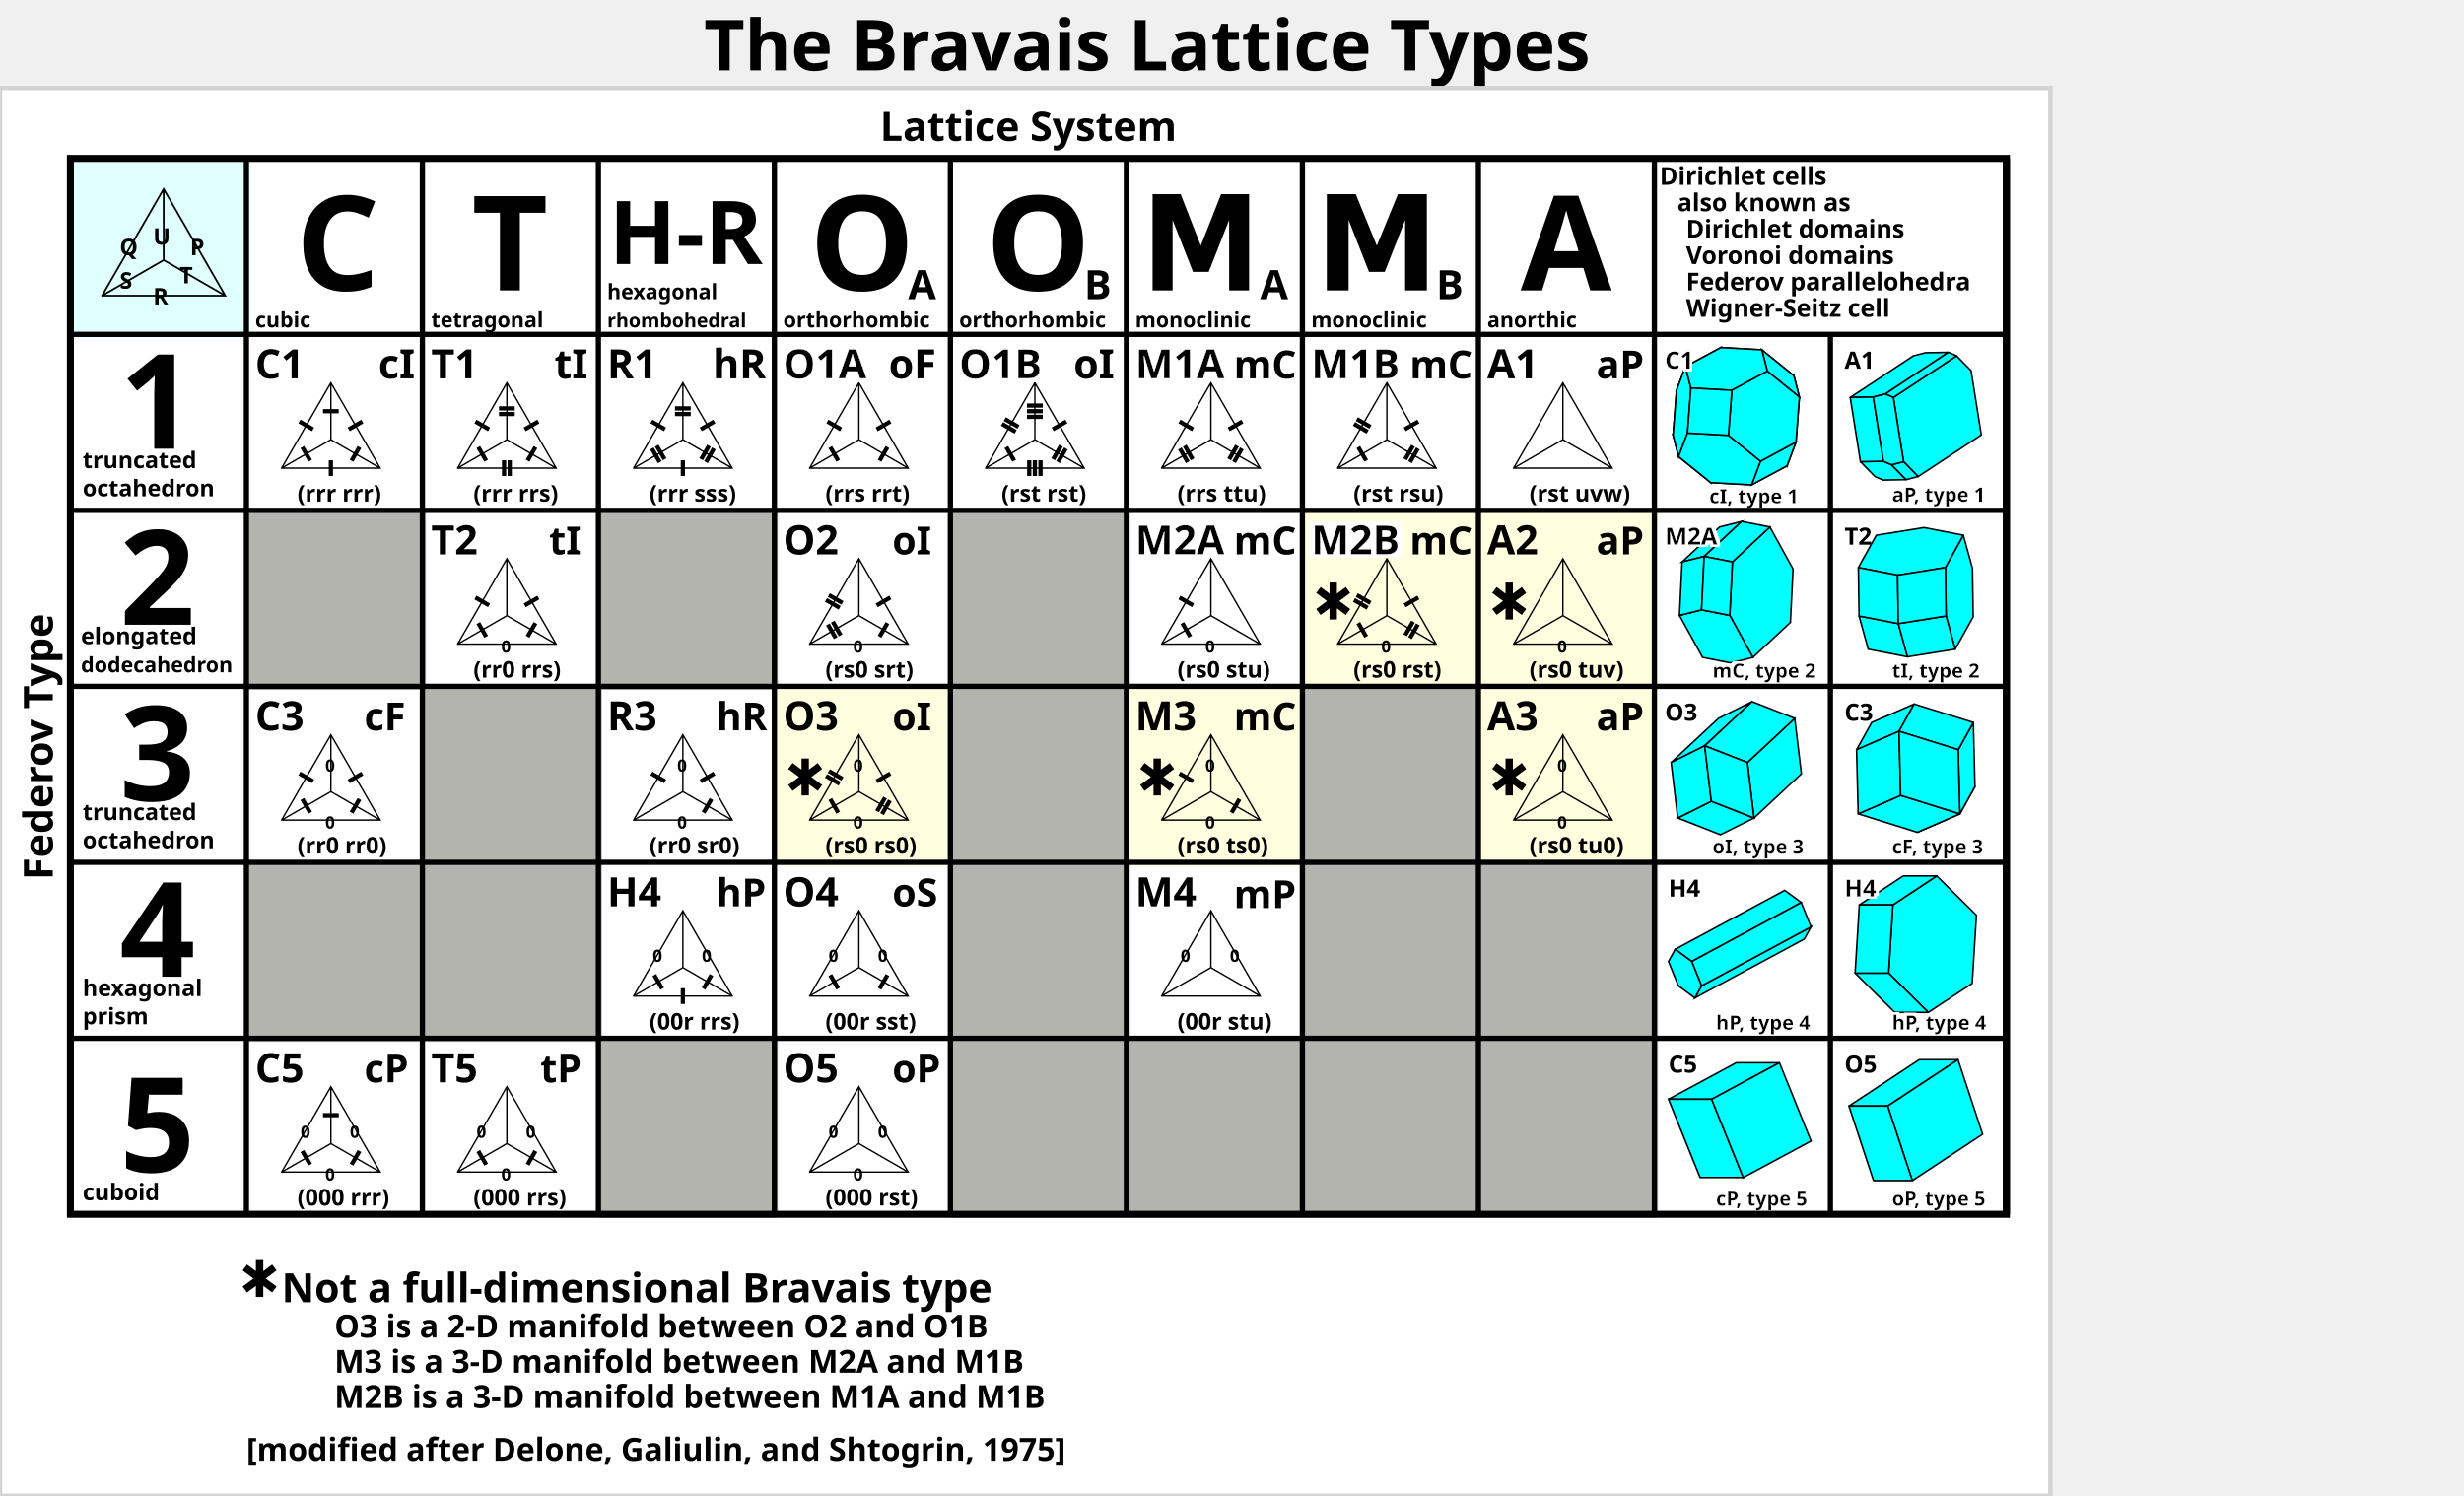
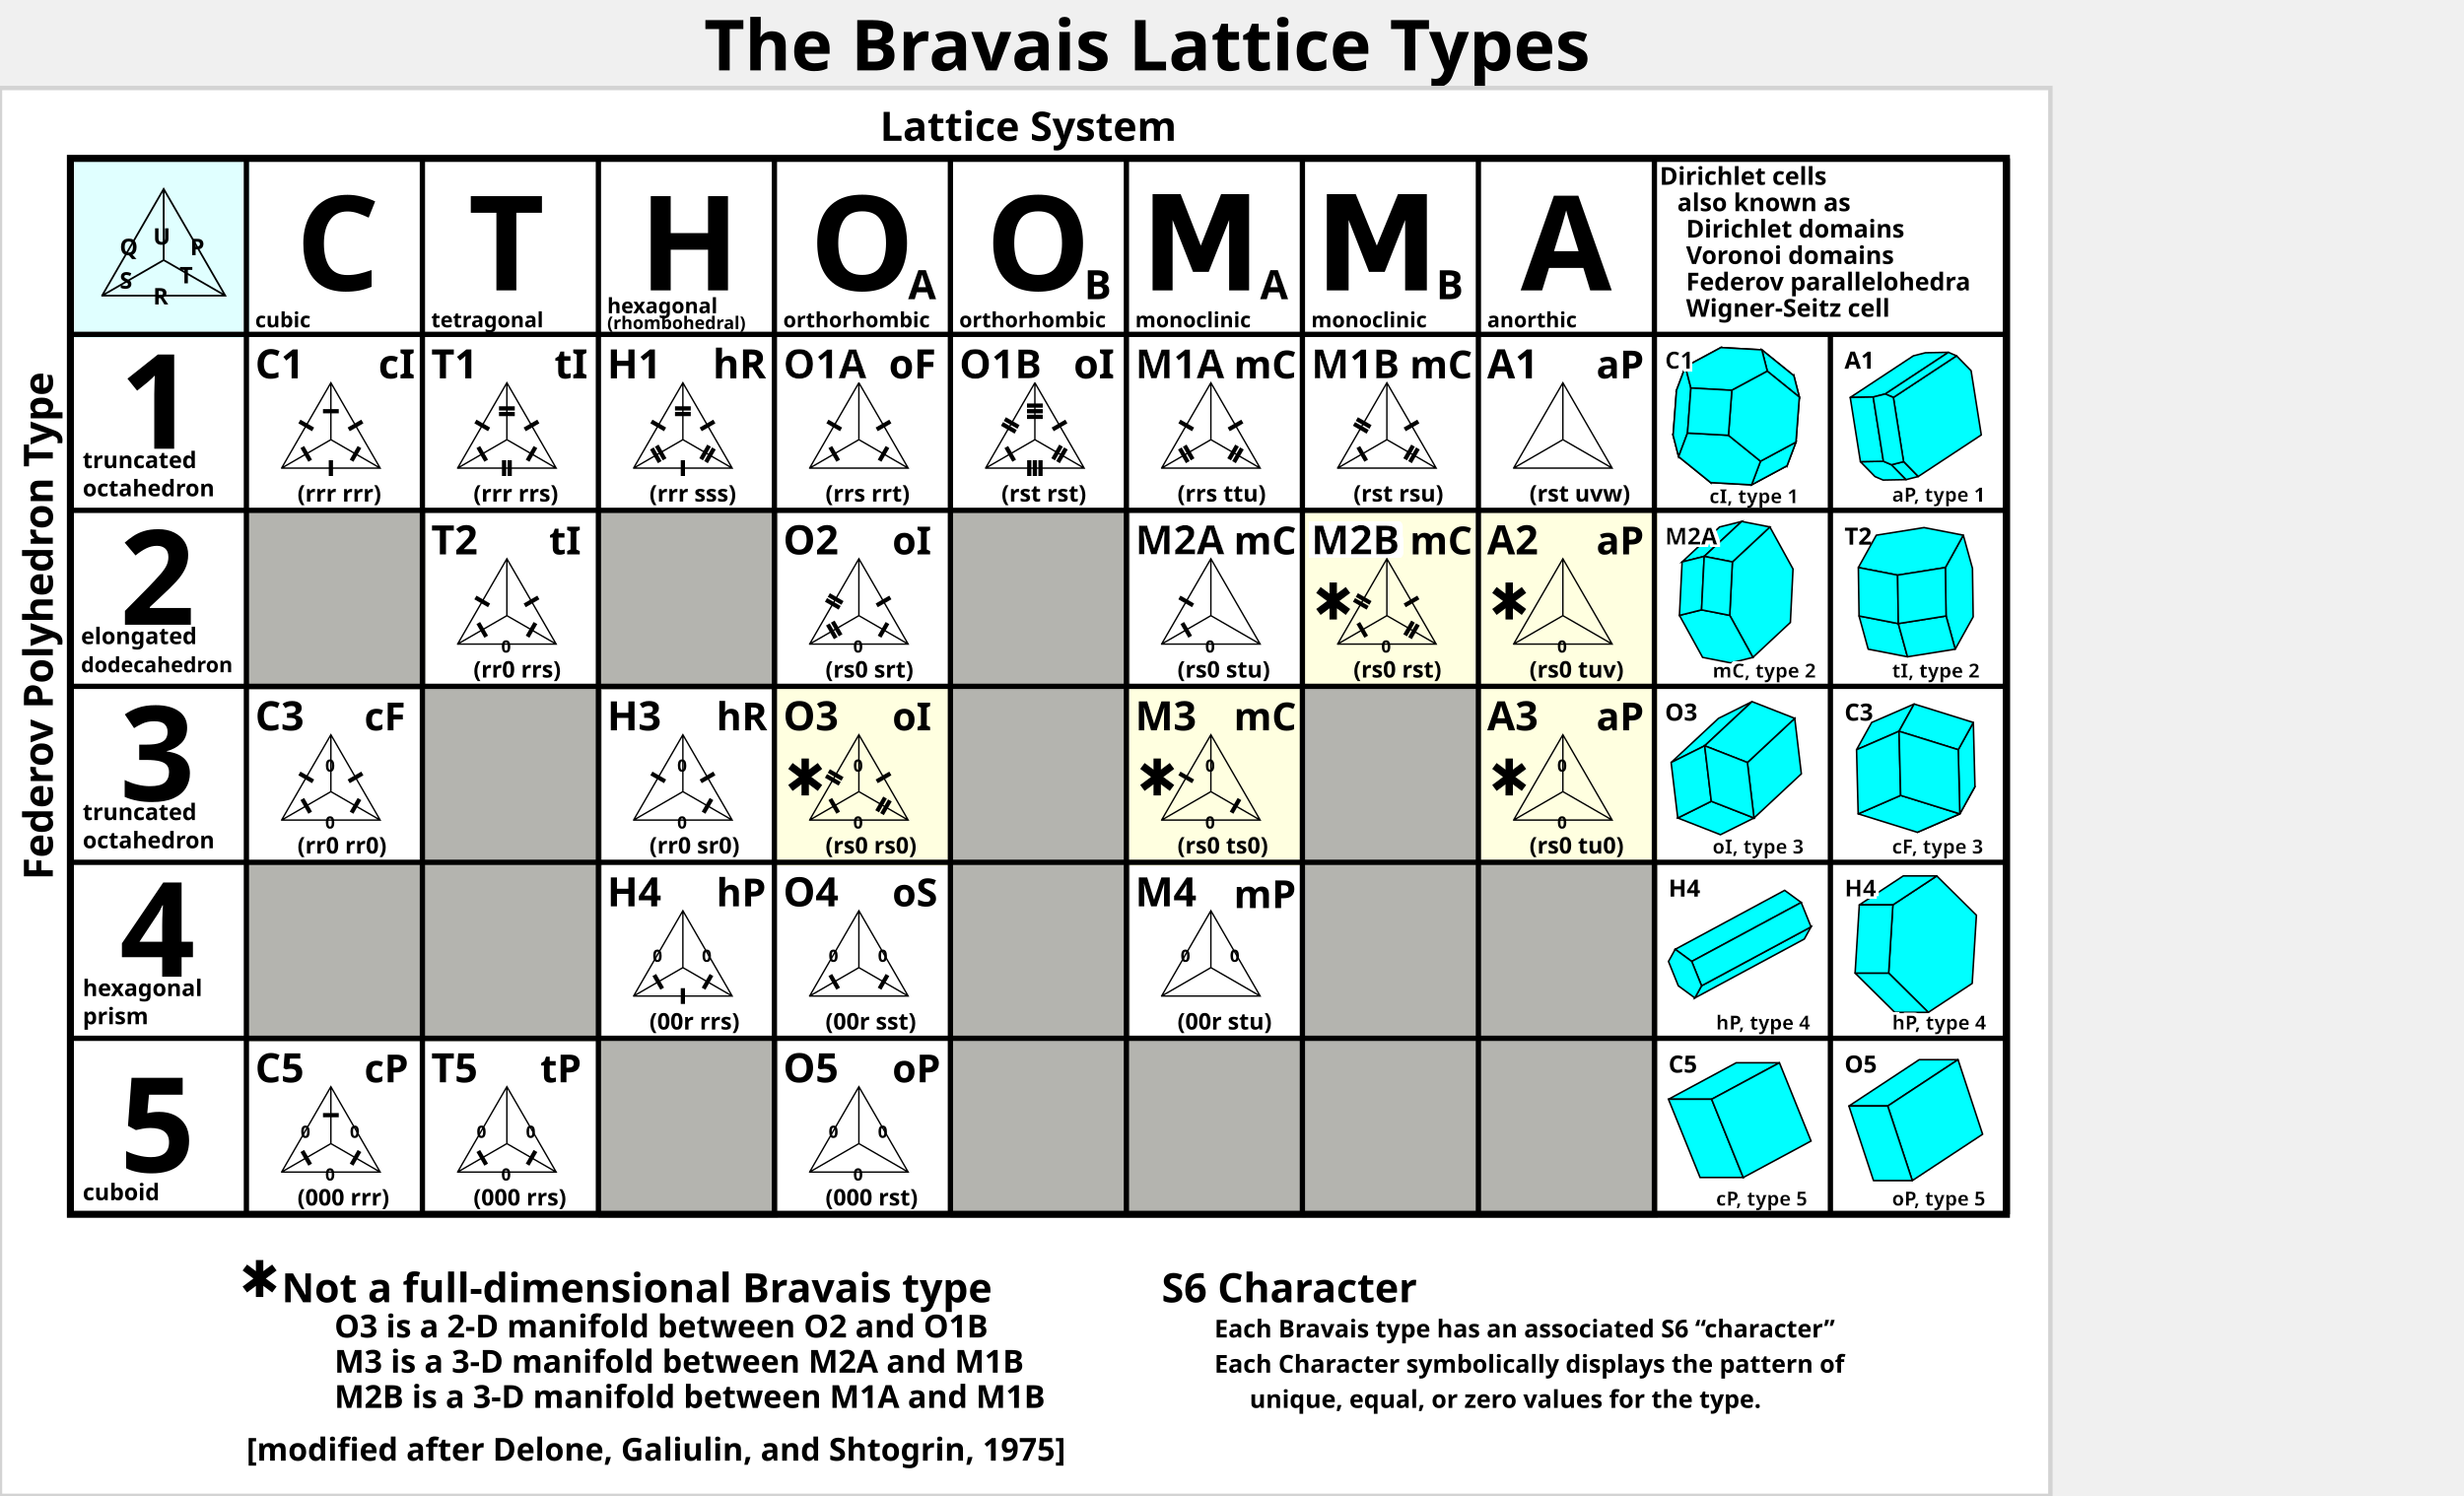
<svg xmlns="http://www.w3.org/2000/svg" xmlns:xlink="http://www.w3.org/1999/xlink" width="1400" height="850" viewBox="0 0 1400 850" version="1.1">
  <defs>
    <style>
            .large-text { font-family: sans-serif; font-weight: bold; font-size: 75px; }
            .characteristic-text { font-family: sans-serif; font-weight:700; font-size: 13px; }
        </style>
    <polyline id="tetrahedron" stroke="black" points="0,-0   70,-0   35,-60.622   -0.175,0.303   0.175,-0.101   35,-20.207   35,-60.622   35,-20.207   70,-0   " style="fill:none; stroke-width:3 stroke-linejoin:round; stroke-linecap:round" />
    <text id="zeroP" x="48.5" y="-24.311" style="font-family:sans-serif; font-size=26; font-weight:bold; ">0</text>
    <text id="zeroQ" x="13.5" y="-24.311" style="font-family:sans-serif; font-size=26; font-weight:bold; ">0</text>
    <text id="zeroR" x="31" y="6" style="font-family:sans-serif; font-size=26; font-weight:bold; ">0</text>
    <text id="zeroU" x="31" y="-34.414" style="font-family:sans-serif; font-size=26; font-weight:bold; ">0</text>
    <line id="oneSlashP" x1="57.35" y1="-33.111" x2="47.65" y2="-27.511" style="stroke:rgb(0,0,0);stroke-width:3" />
    <line id="oneSlashQ" x1="12.65" y1="-33.111" x2="22.35" y2="-27.511" style="stroke:rgb(0,0,0);stroke-width:3" />
    <line id="oneSlashR" x1="35" y1="-5.6" x2="35" y2="5.6" style="stroke:rgb(0,0,0);stroke-width:3" />
    <line id="oneSlashS" x1="14.7" y1="-14.953" x2="20.3" y2="-5.254" style="stroke:rgb(0,0,0);stroke-width:3" />
    <line id="oneSlashT" x1="55.3" y1="-14.953" x2="49.7" y2="-5.254" style="stroke:rgb(0,0,0);stroke-width:3" />
    <line id="oneSlashU" x1="40.6" y1="-40.414" x2="29.4" y2="-40.414" style="stroke:rgb(0,0,0);stroke-width:3" />
    <g id="2SlashP">
</g>
    <g id="2SlashQ">
      <line name="2SlashQa" x1="11.65" y1="-31.379" x2="21.35" y2="-25.779" style="stroke:rgb(0,0,0);stroke-width:3" />
      <line name="2SlashQb" x1="13.65" y1="-34.843" x2="23.35" y2="-29.243" style="stroke:rgb(0,0,0);stroke-width:3" />
    </g>
    <g id="2SlashR">
      <line id="mult2SlashRa" x1="33" y1="-5.6" x2="33" y2="5.6" style="stroke:rgb(0,0,0);stroke-width:3" />
      <line id="mult2SlashRb" x1="37" y1="-5.6" x2="37" y2="5.6" style="stroke:rgb(0,0,0);stroke-width:3" />
    </g>
    <g id="2SlashS">
      <line name="2SlashSa" x1="12.968" y1="-13.953" x2="18.568" y2="-4.254" style="stroke:rgb(0,0,0);stroke-width:3" />
      <line name="2SlashSb" x1="16.432" y1="-15.953" x2="22.032" y2="-6.254" style="stroke:rgb(0,0,0);stroke-width:3" />
    </g>
    <g id="2SlashT">
      <line name="2SlashTa" x1="53.568" y1="-15.953" x2="47.968" y2="-6.254" style="stroke:rgb(0,0,0);stroke-width:3" />
      <line name="2SlashTb" x1="57.032" y1="-13.953" x2="51.432" y2="-4.254" style="stroke:rgb(0,0,0);stroke-width:3" />
    </g>
    <g id="2SlashU">
      <line id="2SlashUa" x1="40.6" y1="-42.414" x2="29.4" y2="-42.414" style="stroke:rgb(0,0,0);stroke-width:3" />
      <line id="2SlashUb" x1="40.6" y1="-38.414" x2="29.4" y2="-38.414" style="stroke:rgb(0,0,0);stroke-width:3" />
    </g>
    <g id="3SlashR">
      <line name="3Slash" x1="31" y1="5.6" x2="31" y2="-5.6" style="stroke:rgb(0,0,0);stroke-width:3" />
      <line name="3Slash" x1="35" y1="5.6" x2="35" y2="-5.6" style="stroke:rgb(0,0,0);stroke-width:3" />
      <line name="3Slash" x1="39" y1="5.6" x2="39" y2="-5.6" style="stroke:rgb(0,0,0);stroke-width:3" />
    </g>
    <g id="3SlashU">
      <line name="3Slash" x1="29.4" y1="-44.414" x2="40.6" y2="-44.414" style="stroke:rgb(0,0,0);stroke-width:3" />
      <line name="3Slash" x1="29.4" y1="-40.414" x2="40.6" y2="-40.414" style="stroke:rgb(0,0,0);stroke-width:3" />
      <line name="3Slash" x1="29.4" y1="-36.414" x2="40.6" y2="-36.414" style="stroke:rgb(0,0,0);stroke-width:3" />
    </g>
  </defs>
  <defs>
    <filter id="outline">
      <feMorphology in="SourceAlpha" result="expand" operator="dilate" radius="3" />
      <feFlood flood-color="white" />
      <feComposite in2="expand" operator="in" />
      <feComposite in="SourceGraphic" />
    </filter>
  </defs>
  <text x="400" y="40" style="font-family:sans-serif; font-weight:bold; font-size:40px">The Bravais Lattice Types</text>
  <g transform="translate(0, 50)">
    <rect x="0" y="0" width="1165" height="800" stroke="lightgray" stroke-width="2.5" fill="white" />
    <text x="500" y="30" style="font-family:sans-serif; font-weight:bold; font-size:23px">Lattice System</text>
    <g transform="translate(30, 450)">
-       <text x="0" y="0" style="font-family:sans-serif; font-weight:bold; font-size:23px" transform="rotate(270 0 0)">Federov Type</text>
+       <text x="0" y="0" style="font-family:sans-serif; font-weight:bold; font-size:23px" transform="rotate(270 0 0)">Federov Polyhedron Type</text>
    </g>
    <g transform="translate(40, 40)">
      <g transform="translate(0, 0)">
        <rect aria-label="Basic" x="0" y="0" width="102" height="102" stroke-width="2" stroke="none" fill="lightcyan" />
        <g transform=" translate(18, 78)  ">
          <use xlink:href="#tetrahedron" />
          <text class="characteristic-text" x="44" y="-7">T</text>
          <text class="characteristic-text" x="50" y="-23">P</text>
          <text class="characteristic-text" x="10" y="-23">Q</text>
          <text class="characteristic-text" x="29" y="-29">U</text>
          <text class="characteristic-text" x="29" y="5">R</text>
          <text class="characteristic-text" x="10" y="-4">S</text>
        </g>
      </g>
      <g transform="translate(100, 0)">
        <text style="font-family:sans-serif; font-weight:bold; font-size:75px" x="28" y="75">C</text>
        <text style="font-family:sans-serif; font-weight:bold; font-size:12px" x="5" y="96">cubic</text>
      </g>
      <g transform="translate(200, 0)">
-         <text style="font-family:sans-serif; font-weight:bold; font-size:75px" x="28" y="75">T</text>
+         <text style="font-family:sans-serif; font-weight:bold; font-size:75px" x="26" y="75">T</text>
        <text style="font-family:sans-serif; font-weight:bold; font-size:12px" x="5" y="96">tetragonal</text>
      </g>
      <g transform="translate(300, 0)">
-         <text style="font-family:sans-serif; font-weight:bold; font-size:50px" x="6" y="60">H-R</text>
-         <text style="font-family:sans-serif; font-weight:bold; font-size:11px" x="5" y="96">rhombohedral</text>
-         <text style="font-family:sans-serif; font-weight:bold; font-size:12px" x="5" y="80">hexagonal</text>
+         <text style="font-family:sans-serif; font-weight:bold; font-size:75px" x="23" y="75">H</text>
+         <text style="font-family:sans-serif; font-weight:bold; font-size:12px" x="5" y="88">hexagonal</text>
+         <text style="font-family:sans-serif; font-weight:bold; font-size:10px" x="5" y="97">(rhombohedral)</text>
      </g>
      <g transform="translate(400, 0)">
        <text style="font-family:sans-serif; font-weight:bold; font-size:75px" x="20" y="75">O</text>
        <text style="font-family:sans-serif; font-weight:bold; font-size:23px" x="76" y="80">A</text>
        <text style="font-family:sans-serif; font-weight:bold; font-size:12px" x="5" y="96">orthorhombic</text>
      </g>
      <g transform="translate(500, 0)">
        <text style="font-family:sans-serif; font-weight:bold; font-size:75px" x="20" y="75">O</text>
        <text style="font-family:sans-serif; font-weight:bold; font-size:23px" x="76" y="80">B</text>
        <text style="font-family:sans-serif; font-weight:bold; font-size:12px" x="5" y="96">orthorhombic</text>
      </g>
      <g transform="translate(600, 0)">
        <g aria-label="M" id="text128" style="font-weight:bold;font-size:75px;font-family:sans-serif">
          <path d="M 14.88,20.32 H 30.82 L 42.28,49.58 53.80,20.32 H 69.71 V 75 H 58.38 V 35.00 L 46.78,64.48 H 37.84 L 26.25,35.00 V 75 H 14.88 Z" style="font-weight:bold;font-size:75px;font-family:sans-serif" id="path1026" />
        </g>
        <text style="font-family:sans-serif; font-weight:bold; font-size:23px" x="76" y="80">A</text>
        <text style="font-family:sans-serif; font-weight:bold; font-size:12px" x="5" y="96">monoclinic</text>
      </g>
      <g transform="translate(700, 0)">
        <g aria-label="M" id="text136" style="font-weight:bold;font-size:75px;font-family:sans-serif">
          <path d="M 13.88,20.32 H 30.32 L 42.28,49.58 54.30,20.32 H 70.71 V 75 H 58.38 V 35.00 L 46.78,64.48 H 37.84 L 26.25,35.00 V 75 H 13.88 Z" style="font-weight:bold;font-size:75px;font-family:sans-serif" id="path538" />
        </g>
        <text style="font-family:sans-serif; font-weight:bold; font-size:23px" x="76" y="80">B</text>
        <text style="font-family:sans-serif; font-weight:bold; font-size:12px" x="5" y="96">monoclinic</text>
      </g>
      <g transform="translate(800, 0)">
        <text style="font-family:sans-serif; font-weight:bold; font-size:75px" x="24" y="75">A</text>
        <text style="font-family:sans-serif; font-weight:bold; font-size:12px" x="5" y="96">anorthic</text>
      </g>
      <g transform="translate(0, 100)">
        <text style="font-family:sans-serif; font-weight:bold; font-size:75px" x="28" y="65">1</text>
        <text style="font-family:sans-serif; font-weight:bold; font-size:13px" x="7" y="76">truncated</text>
        <text style="font-family:sans-serif; font-weight:bold; font-size:13px" x="7" y="92">octahedron</text>
      </g>
      <g transform="translate(100, 100)">
        <g transform="scale(0.8)  translate(25,95) ">
          <use xlink:href="#tetrahedron" />
          <use xlink:href="#oneSlashP" />
          <use xlink:href="#oneSlashQ" />
          <use xlink:href="#oneSlashR" />
          <use xlink:href="#oneSlashS" />
          <use xlink:href="#oneSlashT" />
          <use xlink:href="#oneSlashU" />
        </g>
        <text style="font-family:sans-serif; font-weight:bold; font-size:23px" x="5" y="25">C1</text>
        <text style="font-family:sans-serif; font-weight:bold; font-size:23px" x="75" y="25">cI</text>
        <text x="29" y="95" class="characteristic-text">(rrr rrr)</text>
      </g>
      <g transform="translate(200, 100)">
        <g transform="scale(0.8)  translate(25,95) ">
          <use xlink:href="#tetrahedron" />
          <use xlink:href="#oneSlashP" />
          <use xlink:href="#oneSlashQ" />
          <use xlink:href="#2SlashR" />
          <use xlink:href="#oneSlashS" />
          <use xlink:href="#oneSlashT" />
          <use xlink:href="#2SlashU" />
        </g>
        <text style="font-family:sans-serif; font-weight:bold; font-size:23px" x="5" y="25">T1</text>
        <text style="font-family:sans-serif; font-weight:bold; font-size:23px" x="75" y="25">tI</text>
        <text x="29" y="95" class="characteristic-text">(rrr rrs)</text>
      </g>
      <g transform="translate(300, 100)">
        <g transform="scale(0.8)  translate(25,95) ">
          <use xlink:href="#tetrahedron" />
          <use xlink:href="#oneSlashP" />
          <use xlink:href="#oneSlashQ" />
          <use xlink:href="#oneSlashR" />
          <use xlink:href="#2SlashS" />
          <use xlink:href="#2SlashT" />
          <use xlink:href="#2SlashU" />
        </g>
-         <text style="font-family:sans-serif; font-weight:bold; font-size:23px" x="5" y="25">R1</text>
+         <text style="font-family:sans-serif; font-weight:bold; font-size:23px" x="5" y="25">H1</text>
        <text style="font-family:sans-serif; font-weight:bold; font-size:23px" x="65" y="25">hR</text>
        <text x="29" y="95" class="characteristic-text">(rrr sss)</text>
      </g>
      <g transform="translate(400, 100)">
        <g transform="scale(0.8)  translate(25,95) ">
          <use xlink:href="#tetrahedron" />
          <use xlink:href="#oneSlashP" />
          <use xlink:href="#oneSlashQ" />
          <use xlink:href="#oneSlashS" />
          <use xlink:href="#oneSlashT" />
        </g>
        <text style="font-family:sans-serif; font-weight:bold; font-size:23px" x="5" y="25" filter="url(#outline)">O1A</text>
        <text style="font-family:sans-serif; font-weight:bold; font-size:23px" x="65" y="25">oF</text>
        <text x="29" y="95" class="characteristic-text">(rrs rrt)</text>
      </g>
      <g transform="translate(500, 100)">
        <g transform="scale(0.8)  translate(25,95) ">
          <use xlink:href="#tetrahedron" />
          <use xlink:href="#oneSlashP" />
          <use xlink:href="#2SlashQ" />
          <use xlink:href="#3SlashR" />
          <use xlink:href="#oneSlashS" />
          <use xlink:href="#2SlashT" />
          <use xlink:href="#3SlashU" />
        </g>
        <text style="font-family:sans-serif; font-weight:bold; font-size:23px" x="5" y="25" filter="url(#outline)">O1B</text>
        <text style="font-family:sans-serif; font-weight:bold; font-size:23px" x="70" y="25">oI</text>
        <text x="29" y="95" class="characteristic-text">(rst rst)</text>
      </g>
      <g transform="translate(600, 100)">
        <g transform="scale(0.8)  translate(25,95) ">
          <use xlink:href="#tetrahedron" />
          <use xlink:href="#oneSlashP" />
          <use xlink:href="#oneSlashQ" />
          <use xlink:href="#2SlashS" />
          <use xlink:href="#2SlashT" />
        </g>
        <text style="font-family:sans-serif; font-weight:bold; font-size:23px" x="5" y="25" filter="url(#outline)">M1A</text>
        <text style="font-family:sans-serif; font-weight:bold; font-size:22px" x="61" y="25">mC</text>
        <text class="characteristic-text" x="29" y="95">(rrs ttu)</text>
      </g>
      <g transform="translate(700, 100)">
        <g transform="scale(0.8)  translate(25,95) ">
          <use xlink:href="#tetrahedron" />
          <use xlink:href="#oneSlashP" />
          <use xlink:href="#2SlashQ" />
          <use xlink:href="#oneSlashS" />
          <use xlink:href="#2SlashT" />
        </g>
        <text style="font-family:sans-serif; font-weight:bold; font-size:23px" x="5" y="25" filter="url(#outline)">M1B</text>
        <text style="font-family:sans-serif; font-weight:bold; font-size:22px" x="61" y="25">mC</text>
        <text class="characteristic-text" x="29" y="95">(rst rsu)</text>
      </g>
      <g transform="translate(800, 100)">
        <g transform="scale(0.8)  translate(25,95) ">
          <use xlink:href="#tetrahedron" />
        </g>
        <text style="font-family:sans-serif; font-weight:bold; font-size:23px" x="5" y="25">A1</text>
        <text style="font-family:sans-serif; font-weight:bold; font-size:22px" x="67" y="25">aP</text>
        <text class="characteristic-text" x="29" y="95">(rst uvw)</text>
      </g>
      <g transform="translate(900, 100)">
        <g transform="translate(33, 33) scale( .45)">
          <polygon fill="CYAN " stroke="black" stroke-width="2" points="39.841, 5.892  91.542, 8.763  87.236, 65.589  35.535, 62.719  " />
          <polygon fill="CYAN " stroke="black" stroke-width="2" points="-45.399, -2.719  -0.626, -26.826  39.841, 5.892  35.535, 62.719  -9.237, 86.826  -49.704, 54.108  " />
          <polygon fill="CYAN " stroke="black" stroke-width="2" points="-0.626, -26.826  10.608, -56.675  62.309, -53.804  102.776, -21.086  91.542, 8.763  39.841, 5.892  " />
          <polygon fill="CYAN " stroke="black" stroke-width="2" points="-9.237, 86.826  35.535, 62.719  87.236, 65.589  94.165, 92.567  49.392, 116.675  -2.309, 113.804  " />
          <polygon fill="CYAN " stroke="black" stroke-width="2" points="-45.399, -2.719  -34.165, -32.567  10.608, -56.675  -0.626, -26.826  " />
          <polygon fill="CYAN " stroke="black" stroke-width="2" points="-49.704, 54.108  -9.237, 86.826  -2.309, 113.804  -42.776, 81.086  " />
          <polygon fill="CYAN " stroke="black" stroke-width="2" points="91.542, 8.763  102.776, -21.086  109.704, 5.892  105.399, 62.719  94.165, 92.567  87.236, 65.589  " />
          <polygon fill="CYAN " stroke="black" stroke-width="2" points="-45.399, -2.719  -49.704, 54.108  -42.776, 81.086  -31.542, 51.237  -27.236, -5.589  -34.165, -32.567  " />
          <polygon fill="CYAN " stroke="black" stroke-width="2" points="62.309, -53.804  69.237, -26.826  109.704, 5.892  102.776, -21.086  " />
          <polygon fill="CYAN " stroke="black" stroke-width="2" points="49.392, 116.675  94.165, 92.567  105.399, 62.719  60.626, 86.826  " />
          <polygon fill="CYAN " stroke="black" stroke-width="2" points="-34.165, -32.567  -27.236, -5.589  24.465, -2.719  69.237, -26.826  62.309, -53.804  10.608, -56.675  " />
          <polygon fill="CYAN " stroke="black" stroke-width="2" points="-42.776, 81.086  -2.309, 113.804  49.392, 116.675  60.626, 86.826  20.159, 54.108  -31.542, 51.237  " />
          <polygon fill="CYAN " stroke="black" stroke-width="2" points="24.465, -2.719  20.159, 54.108  60.626, 86.826  105.399, 62.719  109.704, 5.892  69.237, -26.826  " />
          <polygon fill="CYAN " stroke="black" stroke-width="2" points="-27.236, -5.589  -31.542, 51.237  20.159, 54.108  24.465, -2.719  " />
          <text style="font-family:sans-serif; font-weight:bold; font-size:25px" x="-4" y="140" filter="url(#outline)">cI, type 1 </text>
          <text style="font-family:sans-serif; font-weight:bold; font-size:30px" x="-60" y="-30" filter="url(#outline)">C1</text>
        </g>
      </g>
      <g transform="translate(1000, 100)">
        <g transform="translate(35, 33)  scale(.45)">
          <polygon fill="CYAN " stroke="black" stroke-width="2" points="27.005, -46.251  -52.748, 6.343  -23.711, 5.785  -8.521, 1.935  71.232, -50.658  42.195, -50.1  " stroke-linejoin="round" />
          <polygon fill="CYAN " stroke="black" stroke-width="2" points="99.876, -27.442  81.47, -46.251  1.718, 6.343  14.589, 87.442  32.995, 106.251  112.748, 53.657  " stroke-linejoin="round" />
          <polygon fill="CYAN " stroke="black" stroke-width="2" points="-21.47, 106.251  -11.232, 110.658  17.805, 110.1  -0.601, 91.291  -10.839, 86.883  -39.876, 87.442  " stroke-linejoin="round" />
          <polygon fill="CYAN " stroke="black" stroke-width="2" points="71.232, -50.658  -8.521, 1.935  1.718, 6.343  81.47, -46.251  " stroke-linejoin="round" />
          <polygon fill="CYAN " stroke="black" stroke-width="2" points="-52.748, 6.343  -39.876, 87.442  -10.839, 86.883  -23.711, 5.785  " stroke-linejoin="round" />
          <polygon fill="CYAN " stroke="black" stroke-width="2" points="17.805, 110.1  32.995, 106.251  14.589, 87.442  -0.601, 91.291  " stroke-linejoin="round" />
          <polygon fill="CYAN " stroke="black" stroke-width="2" points="-23.711, 5.785  -10.839, 86.883  -0.601, 91.291  14.589, 87.442  1.718, 6.343  -8.521, 1.935  " stroke-linejoin="round" />
          <text style="font-family:sans-serif; font-weight:bold; font-size:25px" x="-" y="138" filter="url(#outline)">aP, type 1 </text>
          <text style="font-family:sans-serif; font-weight:bold; font-size:30px" x="-60" y="-30">A1</text>
        </g>
      </g>
      <g transform="translate(0, 200)">
        <text style="font-family:sans-serif; font-weight:bold; font-size:75px" x="28" y="65">2</text>
        <text style="font-family:sans-serif; font-weight:bold; font-size:13px" x="6" y="76">elongated</text>
        <text style="font-family:sans-serif; font-weight:bold; font-size:12px" x="6" y="92">dodecahedron</text>
      </g>
      <rect x="100" y="200" width="102" height="102" stroke-width="2" stroke="none" fill="#B4B4AF" />
      <g transform="translate(200, 200)">
        <g transform="scale(0.8)  translate(25,95) ">
          <use xlink:href="#tetrahedron" />
          <use xlink:href="#oneSlashP" />
          <use xlink:href="#oneSlashQ" />
          <use xlink:href="#zeroR" />
          <use xlink:href="#oneSlashS" />
          <use xlink:href="#oneSlashT" />
        </g>
        <text style="font-family:sans-serif; font-weight:bold; font-size:23px" x="5" y="25">T2</text>
        <text style="font-family:sans-serif; font-weight:bold; font-size:22px" x="72" y="25">tI</text>
        <text class="characteristic-text" x="29" y="95">(rr0 rrs)</text>
      </g>
      <rect x="300" y="200" width="102" height="102" stroke-width="2" stroke="none" fill="#B4B4AF" />
      <g transform="translate(400, 200)">
        <g transform="scale(0.8)  translate(25,95) ">
          <use xlink:href="#tetrahedron" />
          <use xlink:href="#oneSlashP" />
          <use xlink:href="#zeroR" />
          <use xlink:href="#2SlashS" />
          <use xlink:href="#2SlashQ" />
          <use xlink:href="#oneSlashT" />
        </g>
        <text style="font-family:sans-serif; font-weight:bold; font-size:23px" x="5" y="25">O2</text>
        <text style="font-family:sans-serif; font-weight:bold; font-size:22px" x="67" y="25">oI</text>
        <text class="characteristic-text" x="29" y="95">(rs0 srt)</text>
      </g>
      <rect x="500" y="200" width="102" height="102" stroke-width="2" stroke="none" fill="#B4B4AF" />
      <g transform="translate(600, 200)">
        <g transform="scale(0.8)  translate(25,95) ">
          <use xlink:href="#tetrahedron" />
          <use xlink:href="#oneSlashQ" />
          <use xlink:href="#zeroR" />
          <use xlink:href="#oneSlashS" />
        </g>
        <text style="font-family:sans-serif; font-weight:bold; font-size:23px" x="5" y="25" filter="url(#outline)">M2A</text>
        <text style="font-family:sans-serif; font-weight:bold; font-size:22px" x="61" y="25">mC</text>
        <text class="characteristic-text" x="29" y="95">(rs0 stu)</text>
      </g>
      <g transform="translate(700, 200)">
        <rect aria-label="Basic" x="0" y="0" width="102" height="102" stroke-width="2" stroke="none" fill="lightyellow" />
        <g transform="scale(0.8)  translate(25,95) ">
          <use xlink:href="#tetrahedron" />
          <use xlink:href="#oneSlashP" />
          <use xlink:href="#2SlashT" />
          <use xlink:href="#2SlashQ" />
          <use xlink:href="#zeroR" />
          <use xlink:href="#oneSlashS" />
        </g>
        <g transform="translate(-65, 30)">
          <path d="M82.5 11 82.5 32 M74.1 15.25 90.9 27.75 M74.1 27.75 90.9 15.25" stroke="black" stroke-width="4.2" stroke-linecap="butt" />
        </g>
        <text style="font-family:sans-serif; font-weight:bold; font-size:23px" x="5" y="25" filter="url(#outline)">M2B</text>
        <text style="font-family:sans-serif; font-weight:bold; font-size:22px" x="61" y="25">mC</text>
        <text class="characteristic-text" x="29" y="95">(rs0 rst)</text>
      </g>
      <g transform="translate(800, 200)">
        <rect aria-label="Basic" x="0" y="0" width="102" height="102" stroke-width="2" stroke="none" fill="lightyellow" />
        <g transform="scale(0.8)  translate(25,95) ">
          <use xlink:href="#tetrahedron" />
          <use xlink:href="#zeroR" />
        </g>
        <g transform="translate(-65, 30)">
          <path d="M82.5 11 82.5 32 M74.1 15.25 90.9 27.75 M74.1 27.75 90.9 15.25" stroke="black" stroke-width="4.2" stroke-linecap="butt" />
        </g>
        <text style="font-family:sans-serif; font-weight:bold; font-size:23px" x="5" y="25">A2</text>
        <text style="font-family:sans-serif; font-weight:bold; font-size:22px" x="67" y="25">aP</text>
        <text class="characteristic-text" x="29" y="95">(rs0 tuv)</text>
      </g>
      <g transform="translate(900, 200)">
        <g transform="translate(33, 33) scale( .45)">
          <polygon fill="CYAN" stroke="black" stroke-width="2" points="-38.361, -8.213  -10.447, -15.175  36.879, -59.312  8.965, -52.35 " />
          <polygon fill="CYAN" stroke="black" stroke-width="2" points="25.138, -8.213  21.801, 59.278  51.035, 112.35  98.362, 68.213  101.698, 0.722  72.464, -52.35 " />
          <polygon fill="CYAN" stroke="black" stroke-width="2" points="-10.447, -15.175  25.138, -8.213  72.464, -52.35  36.879, -59.312 " />
          <polygon fill="CYAN" stroke="black" stroke-width="2" points="-41.698, 59.278  -12.464, 112.35  23.121, 119.312  51.035, 112.35  21.801, 59.278  -13.784, 52.316 " />
          <polygon fill="CYAN" stroke="black" stroke-width="2" points="-38.361, -8.213  -41.698, 59.278  -13.784, 52.316  -10.447, -15.175 " />
          <polygon fill="CYAN" stroke="black" stroke-width="2" points="-10.447, -15.175  -13.784, 52.316  21.801, 59.278  25.138, -8.213 " />
          <text style="font-family:sans-serif; font-weight:bold; font-size:25px" x="0" y="138" filter="url(#outline)">mC, type 2 </text>
          <text style="font-family:sans-serif; font-weight:bold; font-size:30px" x="-60" y="-30" filter="url(#outline)">M2A</text>
        </g>
      </g>
      <g transform="translate(1000, 200)">
        <g transform="translate(35, 33)  scale(.45)">
          <polygon fill="CYAN " stroke="black" stroke-width="2" points="67.369, -1.109  68.254, 60.04  79.809, 101.964  102.485, 61.109  101.6, -0.04  90.045, -41.964  " stroke-linejoin="round" />
          <polygon fill="CYAN " stroke="black" stroke-width="2" points="-42.485, -1.109  7.107, 8.503  67.369, -1.109  90.045, -41.964  40.453, -51.577  -19.809, -41.964  " stroke-linejoin="round" />
          <polygon fill="CYAN " stroke="black" stroke-width="2" points="-41.6, 60.04  -30.045, 101.964  19.547, 111.577  7.991, 69.653  " stroke-linejoin="round" />
          <polygon fill="CYAN " stroke="black" stroke-width="2" points="7.991, 69.653  19.547, 111.577  79.809, 101.964  68.254, 60.04  " stroke-linejoin="round" />
          <polygon fill="CYAN " stroke="black" stroke-width="2" points="-42.485, -1.109  -41.6, 60.04  7.991, 69.653  7.107, 8.503  " stroke-linejoin="round" />
          <polygon fill="CYAN " stroke="black" stroke-width="2" points="7.991, 69.653  68.254, 60.04  67.369, -1.109  7.107, 8.503  " stroke-linejoin="round" />
          <text style="font-family:sans-serif; font-weight:bold; font-size:25px" x="0" y="138" filter="url(#outline)">tI, type 2 </text>
"<text style="font-family:sans-serif; font-weight:bold; font-size:30px" x="-60" y="-30">T2</text>
"</g>
      </g>
      <g transform="translate(0, 300)">
        <text style="font-family:sans-serif; font-weight:bold; font-size:75px" x="28" y="65">3</text>
        <text style="font-family:sans-serif; font-weight:bold; font-size:13px" x="7" y="76">truncated</text>
        <text style="font-family:sans-serif; font-weight:bold; font-size:13px" x="7" y="92">octahedron</text>
      </g>
      <g transform="translate(100, 300)">
        <g transform="scale(0.8)  translate(25,95) ">
          <use xlink:href="#tetrahedron" />
          <use xlink:href="#oneSlashP" />
          <use xlink:href="#oneSlashQ" />
          <use xlink:href="#zeroR" />
          <use xlink:href="#oneSlashS" />
          <use xlink:href="#oneSlashT" />
          <use xlink:href="#zeroU" />
        </g>
        <text style="font-family:sans-serif; font-weight:bold; font-size:23px" x="5" y="25">C3</text>
        <text style="font-family:sans-serif; font-weight:bold; font-size:22px" x="67" y="25">cF</text>
        <text class="characteristic-text" x="29" y="95">(rr0 rr0)</text>
      </g>
      <rect x="200" y="300" width="102" height="102" stroke-width="2" stroke="none" fill="#B4B4AF" />
      <g transform="translate(300, 300)">
        <g transform="scale(0.8)  translate(25,95) ">
          <use xlink:href="#tetrahedron" />
          <use xlink:href="#oneSlashP" />
          <use xlink:href="#oneSlashQ" />
          <use xlink:href="#zeroR" />
          <use xlink:href="#oneSlashT" />
          <use xlink:href="#zeroU" />
        </g>
-         <text style="font-family:sans-serif; font-weight:bold; font-size:23px" x="5" y="25">R3</text>
+         <text style="font-family:sans-serif; font-weight:bold; font-size:23px" x="5" y="25">H3</text>
        <text style="font-family:sans-serif; font-weight:bold; font-size:22px" x="67" y="25">hR</text>
        <text class="characteristic-text" x="29" y="95">(rr0 sr0) </text>
      </g>
      <g transform="translate(400, 300)">
        <rect aria-label="Basic" x="0" y="0" width="102" height="102" stroke-width="2" stroke="none" fill="lightyellow" />
        <g transform="scale(0.8)  translate(25,95) ">
          <use xlink:href="#tetrahedron" />
          <use xlink:href="#oneSlashP" />
          <use xlink:href="#2SlashQ" />
          <use xlink:href="#zeroR" />
          <use xlink:href="#oneSlashS" />
          <use xlink:href="#2SlashT" />
          <use xlink:href="#zeroU" />
        </g>
        <g transform="translate(-65, 30)">
          <path d="M82.5 11 82.5 32 M74.1 15.25 90.9 27.75 M74.1 27.75 90.9 15.25" stroke="black" stroke-width="4.2" stroke-linecap="butt" />
        </g>
        <text style="font-family:sans-serif; font-weight:bold; font-size:23px" x="5" y="25">O3</text>
        <text style="font-family:sans-serif; font-weight:bold; font-size:22px" x="67" y="25">oI</text>
        <text class="characteristic-text" x="29" y="95">(rs0 rs0)</text>
      </g>
      <rect x="500" y="300" width="102" height="102" stroke-width="2" stroke="none" fill="#B4B4AF" />
      <g transform="translate(600, 300)">
        <rect aria-label="Basic" x="0" y="0" width="102" height="102" stroke-width="2" stroke="none" fill="lightyellow" />
        <g transform="scale(0.8)  translate(25,95) ">
          <use xlink:href="#tetrahedron" />
          <use xlink:href="#oneSlashQ" />
          <use xlink:href="#zeroR" />
          <use xlink:href="#oneSlashT" />
          <use xlink:href="#zeroU" />
        </g>
        <g transform="translate(-65, 30)">
          <path d="M82.5 11 82.5 32 M74.1 15.25 90.9 27.75 M74.1 27.75 90.9 15.25" stroke="black" stroke-width="4.2" stroke-linecap="butt" />
        </g>
        <text style="font-family:sans-serif; font-weight:bold; font-size:23px" x="5" y="25">M3</text>
        <text style="font-family:sans-serif; font-weight:bold; font-size:22px" x="61" y="25">mC</text>
        <text class="characteristic-text" x="29" y="95">(rs0 ts0)</text>
      </g>
      <g transform="translate(700, 300)">
        <rect x="0" y="0" width="102" height="102" stroke-width="2" stroke="none" fill="#B4B4AF" />
      </g>
      <g transform="translate(800, 300)">
        <rect aria-label="Basic" x="0" y="0" width="102" height="102" stroke-width="2" stroke="none" fill="lightyellow" />
        <g transform="scale(0.8)  translate(25,95) ">
          <use xlink:href="#tetrahedron" />
          <use xlink:href="#zeroR" />
          <use xlink:href="#zeroU" />
        </g>
        <g transform="translate(-65, 30)">
          <path d="M82.5 11 82.5 32 M74.1 15.25 90.9 27.75 M74.1 27.75 90.9 15.25" stroke="black" stroke-width="4.2" stroke-linecap="butt" />
        </g>
        <text style="font-family:sans-serif; font-weight:bold; font-size:23px" x="5" y="25">A3</text>
        <text style="font-family:sans-serif; font-weight:bold; font-size:22px" x="67" y="25">aP</text>
        <text class="characteristic-text" x="29" y="95">(rs0 tu0)</text>
      </g>
      <g transform="translate(900, 300)">
        <g transform="translate(33, 33) scale( .45)">
          <polygon fill="cyan" stroke="black" stroke-width="2" points="7.576, -32.91  -52.212, 22.849  -9.837, 1.738  49.951, -54.022 " />
          <polygon fill="cyan" stroke="black" stroke-width="2" points="103.864, -32.91  44.076, 22.849  52.424, 92.91  112.212, 37.151    " />
          <polygon fill="cyan" stroke="black" stroke-width="2" points="49.951, -54.022  -9.837, 1.738  44.076, 22.849  103.864, -32.91  " />
          <polygon fill="cyan" stroke="black" stroke-width="2" points="-43.864, 92.91  10.049, 114.022  52.424, 92.91  -1.49, 71.799    " />
          <polygon fill="cyan" stroke="black" stroke-width="2" points="-43.864, 92.91  -1.49, 71.799  -9.837, 1.738  -52.212, 22.849  " />
          <polygon fill="cyan" stroke="black" stroke-width="2" points="-9.837, 1.738  -1.49, 71.799  52.424, 92.91  44.076, 22.849    " />
          <text style="font-family:sans-serif; font-weight:bold; font-size:25px" x="0" y="138" filter="url(#outline)">oI, type 3 </text>
          <text style="font-family:sans-serif; font-weight:bold; font-size:30px" x="-60" y="-30">O3</text>
        </g>
      </g>
      <g transform="translate(1000, 300)">
        <g transform="translate(35, 33)  scale(.45)">
          <polygon fill="CYAN " stroke="black" stroke-width="2" points="51.118, 76.607  104.739, 53.303  85.65, 87.695  32.029, 110.998  " stroke-linejoin="round" />
          <polygon fill="CYAN " stroke="black" stroke-width="2" points="-25.65, -27.695  -44.739, 6.697  8.882, -16.607  27.971, -50.998  " stroke-linejoin="round" />
          <polygon fill="CYAN " stroke="black" stroke-width="2" points="102.709, -27.695  83.621, 6.697  85.65, 87.695  104.739, 53.303  " stroke-linejoin="round" />
          <polygon fill="CYAN " stroke="black" stroke-width="2" points="-42.709, 87.695  32.029, 110.998  85.65, 87.695  10.912, 64.391  " stroke-linejoin="round" />
          <polygon fill="CYAN " stroke="black" stroke-width="2" points="27.971, -50.998  8.882, -16.607  83.621, 6.697  102.709, -27.695  " stroke-linejoin="round" />
          <polygon fill="CYAN " stroke="black" stroke-width="2" points="-42.709, 87.695  10.912, 64.391  8.882, -16.607  -44.739, 6.697  " stroke-linejoin="round" />
          <polygon fill="CYAN " stroke="black" stroke-width="2" points="8.882, -16.607  10.912, 64.391  85.65, 87.695  83.621, 6.697  " stroke-linejoin="round" />
          <text style="font-family:sans-serif; font-weight:bold; font-size:25px" x="0" y="138" filter="url(#outline)">cF, type 3 </text>
          <text style="font-family:sans-serif; font-weight:bold; font-size:30px" x="-60" y="-30">C3</text>
        </g>
      </g>
      <g transform="translate(0, 400)">
        <text style="font-family:sans-serif; font-weight:bold; font-size:75px" x="28" y="65">4</text>
        <text style="font-family:sans-serif; font-weight:bold; font-size:13px" x="7" y="76">hexagonal</text>
        <text style="font-family:sans-serif; font-weight:bold; font-size:13px" x="7" y="92">prism</text>
      </g>
      <rect x="100" y="400" width="102" height="102" stroke-width="2" stroke="none" fill="#B4B4AF" />
      <rect x="200" y="400" width="102" height="102" stroke-width="2" stroke="none" fill="#B4B4AF" />
      <g transform="translate(300, 400)">
        <g transform="scale(0.8)  translate(25,95) ">
          <use xlink:href="#tetrahedron" />
          <use xlink:href="#zeroP" />
          <use xlink:href="#zeroQ" />
          <use xlink:href="#oneSlashR" />
          <use xlink:href="#oneSlashS" />
          <use xlink:href="#oneSlashT" />
        </g>
        <text style="font-family:sans-serif; font-weight:bold; font-size:23px" x="5" y="25">H4</text>
        <text style="font-family:sans-serif; font-weight:bold; font-size:22px" x="67" y="25">hP</text>
        <text class="characteristic-text" x="29" y="95">(00r rrs)</text>
      </g>
      <g transform="translate(400, 400)">
        <g transform="scale(0.8)  translate(25,95) ">
          <use xlink:href="#tetrahedron" />
          <use xlink:href="#zeroP" />
          <use xlink:href="#zeroQ" />
          <use xlink:href="#oneSlashS" />
          <use xlink:href="#oneSlashT" />
        </g>
        <text style="font-family:sans-serif; font-weight:bold; font-size:23px" x="5" y="25">O4</text>
        <text style="font-family:sans-serif; font-weight:bold; font-size:22px" x="67" y="25">oS</text>
        <text class="characteristic-text" x="29" y="95">(00r sst)</text>
      </g>
      <rect x="500" y="400" width="102" height="102" stroke-width="2" stroke="none" fill="#B4B4AF" />
      <g transform="translate(600, 400)">
        <g transform="scale(0.8)  translate(25,95) ">
          <use xlink:href="#tetrahedron" />
          <use xlink:href="#zeroP" />
          <use xlink:href="#zeroQ" />
        </g>
        <text style="font-family:sans-serif; font-weight:bold; font-size:23px" x="5" y="25">M4</text>
        <text style="font-family:sans-serif; font-weight:bold; font-size:22px" x="61" y="26">mP</text>
        <text class="characteristic-text" x="29" y="95">(00r stu)</text>
      </g>
      <rect x="700" y="400" width="102" height="102" stroke-width="2" stroke="none" fill="#B4B4AF" />
      <rect x="800" y="400" width="102" height="102" stroke-width="2" stroke="none" fill="#B4B4AF" />
      <g transform="translate(900, 400)">
        <g transform="translate(35, 33) scale(.45)">
          <polygon fill="cyan" stroke="black" stroke-width="2" points="-26.714, 97.937  111.526, 23.503  120, 8.143  -18.24, 82.577  " />
          <polygon fill="cyan" stroke="black" stroke-width="2" points="-51.526, 36.497  -30.645, 51.857  107.594, -22.577  86.714, -37.937  " />
          <polygon fill="cyan" stroke="black" stroke-width="2" points="-30.645, 51.857  -18.24, 82.577  120, 8.143  107.594, -22.577  " />
          <polygon fill="cyan" stroke="black" stroke-width="2" points="-60, 51.857  -47.594, 82.577  -26.714, 97.937  -18.24, 82.577  -30.645, 51.857  -51.526, 36.497  " />
          <text style="font-family:sans-serif; font-weight:bold; font-size:25px" x="0" y="138" filter="url(#outline)">hP, type 4 </text>
          <text style="font-family:sans-serif; font-weight:bold; font-size:30px" x="-60" y="-30">H4</text>
        </g>
      </g>
      <g transform="translate(1000, 400)">
        <g transform="translate(35, 33)  scale(.45)">
          <polygon fill="CYAN " stroke="black" stroke-width="2" points="1.099, -19.59  -4.229, 66.539  45.849, 116.129  101.256, 79.59  106.585, -6.539  56.506, -56.129  " stroke-linejoin="round" />
          <polygon fill="CYAN " stroke="black" stroke-width="2" points="-41.256, -19.59  1.099, -19.59  56.506, -56.129  14.15, -56.129  " stroke-linejoin="round" />
          <polygon fill="CYAN " stroke="black" stroke-width="2" points="-46.585, 66.539  3.494, 116.129  45.849, 116.129  -4.229, 66.539  " stroke-linejoin="round" />
          <polygon fill="CYAN " stroke="black" stroke-width="2" points="-41.256, -19.59  -46.585, 66.539  -4.229, 66.539  1.099, -19.59  " stroke-linejoin="round" />
          <text style="font-family:sans-serif; font-weight:bold; font-size:25px" x="0" y="138" filter="url(#outline)">hP, type 4 </text>
          <text style="font-family:sans-serif; font-weight:bold; font-size:30px" x="-60" y="-30" filter="url(#outline)">H4</text>
        </g>
      </g>
      <g transform="translate(0, 500)">
        <text style="font-family:sans-serif; font-weight:bold; font-size:75px" x="28" y="76">5</text>
        <text style="font-family:sans-serif; font-weight:bold; font-size:13px" x="7" y="76" />
        <text style="font-family:sans-serif; font-weight:bold; font-size:13px" x="7" y="92">cuboid</text>
      </g>
      <g transform="translate(100, 500)">
        <g transform="scale(0.8)  translate(25,95) ">
          <use xlink:href="#tetrahedron" />
          <use xlink:href="#zeroP" />
          <use xlink:href="#zeroQ" />
          <use xlink:href="#zeroR" />
          <use xlink:href="#oneSlashS" />
          <use xlink:href="#oneSlashT" />
          <use xlink:href="#oneSlashU" />
        </g>
        <text style="font-family:sans-serif; font-weight:bold; font-size:23px" x="5" y="25">C5</text>
        <text style="font-family:sans-serif; font-weight:bold; font-size:22px" x="67" y="25">cP</text>
        <text class="characteristic-text" x="29" y="95">(000 rrr)</text>
      </g>
      <g transform="translate(200, 500)">
        <g transform="scale(0.8)  translate(25,95) ">
          <use xlink:href="#tetrahedron" />
          <use xlink:href="#zeroP" />
          <use xlink:href="#zeroQ" />
          <use xlink:href="#zeroR" />
          <use xlink:href="#oneSlashS" />
          <use xlink:href="#oneSlashT" />
        </g>
        <text style="font-family:sans-serif; font-weight:bold; font-size:23px" x="5" y="25">T5</text>
        <text style="font-family:sans-serif; font-weight:bold; font-size:22px" x="67" y="25">tP</text>
        <text class="characteristic-text" x="29" y="95">(000 rrs)</text>
      </g>
      <rect x="300" y="500" width="102" height="102" stroke-width="2" stroke="none" fill="#B4B4AF" />
      <g transform="translate(400, 500)">
        <g transform="scale(0.8)  translate(25,95) ">
          <use xlink:href="#tetrahedron" />
          <use xlink:href="#zeroP" />
          <use xlink:href="#zeroQ" />
          <use xlink:href="#zeroR" />
        </g>
        <text style="font-family:sans-serif; font-weight:bold; font-size:23px" x="5" y="25">O5</text>
        <text style="font-family:sans-serif; font-weight:bold; font-size:22px" x="67" y="25">oP</text>
        <text class="characteristic-text" x="29" y="95">(000 rst)</text>
      </g>
      <rect x="500" y="500" width="102" height="102" stroke-width="2" stroke="none" fill="#B4B4AF" />
      <rect x="600" y="500" width="102" height="102" stroke-width="2" stroke="none" fill="#B4B4AF" />
      <rect x="700" y="500" width="102" height="102" stroke-width="2" stroke="none" fill="#B4B4AF" />
      <rect x="800" y="500" width="102" height="102" stroke-width="2" stroke="none" fill="#B4B4AF" />
      <g transform="translate(900, 500)">
        <g transform="translate(35, 33) scale(.45)">
          <polygon fill="cyan" stroke="black" stroke-width="2" points="-60, 3.631  -5.484, 3.631  80.094, -42.448  25.578, -42.448  " />
          <polygon fill="cyan" stroke="black" stroke-width="2" points="-60, 3.631  -20.094, 102.448  34.422, 102.448  -5.484, 3.631  " />
          <polygon fill="cyan" stroke="black" stroke-width="2" points="-5.484, 3.631  34.422, 102.448  120, 56.369  80.094, -42.448  " />
          <text style="font-family:sans-serif; font-weight:bold; font-size:25px" x="0" y="138" filter="url(#outline)">cP, type 5 </text>
          <text style="font-family:sans-serif; font-weight:bold; font-size:30px" x="-60" y="-30">C5</text>
        </g>
      </g>
      <g transform="translate(1000, 500)">
        <g transform="translate(35, 33)  scale(.45)">
          <polygon fill="CYAN " stroke="black" stroke-width="2" points="-54.404, 12.191  -5.425, 12.191  83.355, -46.356  34.376, -46.356  " stroke-linejoin="round" />
          <polygon fill="CYAN " stroke="black" stroke-width="2" points="-5.425, 12.191  25.624, 106.356  114.404, 47.809  83.355, -46.356  " stroke-linejoin="round" />
          <polygon fill="CYAN " stroke="black" stroke-width="2" points="-54.404, 12.191  -23.355, 106.356  25.624, 106.356  -5.425, 12.191  " stroke-linejoin="round" />
          <text style="font-family:sans-serif; font-weight:bold; font-size:25px" x="0" y="138" filter="url(#outline)">oP, type 5 </text>
          <text style="font-family:sans-serif; font-weight:bold; font-size:30px" x="-60" y="-30">O5</text>
        </g>
      </g>
      <g transform="translate(900, 00)">
        <text style="font-family:sans-serif; font-weight:bold; font-size:14px" x="3" y="15">Dirichlet cells</text>
        <text style="font-family:sans-serif; font-weight:bold; font-size:14px" x="13" y="30">also known as</text>
        <text style="font-family:sans-serif; font-weight:bold; font-size:14px" x="18" y="45">Dirichlet domains</text>
        <text style="font-family:sans-serif; font-weight:bold; font-size:14px" x="18" y="60">Voronoi domains</text>
        <text style="font-family:sans-serif; font-weight:bold; font-size:14px" x="18" y="75">Federov parallelohedra</text>
        <text style="font-family:sans-serif; font-weight:bold; font-size:14px" x="18" y="90">Wigner-Seitz cell</text>
      </g>
      <rect x="0" y="0" width="1100" height="600" stroke="black" stroke-width="4" fill="none" />
      <line x1="0" y1="100" x2="1100" y2="100" stroke="black" stroke-width="3" />
      <line x1="0" y1="200" x2="1100" y2="200" stroke="black" stroke-width="3" />
      <line x1="0" y1="300" x2="1100" y2="300" stroke="black" stroke-width="3" />
      <line x1="0" y1="400" x2="1100" y2="400" stroke="black" stroke-width="3" />
      <line x1="0" y1="500" x2="1100" y2="500" stroke="black" stroke-width="3" />
      <line x1="0" y1="600" x2="1100" y2="600" stroke="black" stroke-width="3" />
      <line x1="100" y1="0" x2="100" y2="600" stroke="black" stroke-width="3" />
      <line x1="200" y1="0" x2="200" y2="600" stroke="black" stroke-width="3" />
      <line x1="300" y1="0" x2="300" y2="600" stroke="black" stroke-width="3" />
      <line x1="400" y1="0" x2="400" y2="600" stroke="black" stroke-width="3" />
      <line x1="500" y1="0" x2="500" y2="600" stroke="black" stroke-width="3" />
      <line x1="600" y1="0" x2="600" y2="600" stroke="black" stroke-width="3" />
      <line x1="700" y1="0" x2="700" y2="600" stroke="black" stroke-width="3" />
      <line x1="800" y1="0" x2="800" y2="600" stroke="black" stroke-width="3" />
      <line x1="900" y1="0" x2="900" y2="600" stroke="black" stroke-width="3" />
      <line x1="1000" y1="100" x2="1000" y2="600" stroke="black" stroke-width="3" />
      <line x1="1100" y1="0" x2="1100" y2="600" stroke="black" stroke-width="4" />
      <g transform="translate(25,615)">
        <path d="M82.5 11 82.5 32 M74.1 15.25 90.9 27.75 M74.1 27.75 90.9 15.25" stroke="black" stroke-width="4.2" stroke-linecap="butt" />
      </g>
      <text style="font-family:sans-serif; font-weight:bold; font-size:23px" x="120" y="650">
 Not a full-dimensional Bravais type</text>
      <text style="font-family:sans-serif; font-weight:bold; font-size:18px" x="150" y="670">
O3 is a 2-D manifold between O2 and O1B</text>
      <text style="font-family:sans-serif; font-weight:bold; font-size:18px" x="150" y="690">
M3 is a 3-D manifold between M2A and M1B</text>
      <text style="font-family:sans-serif; font-weight:bold; font-size:18px" x="150" y="710">
M2B is a 3-D manifold between M1A and M1B</text>
      <text style="font-family:sans-serif; font-weight:bold; font-size:18px" x="100" y="740">
[modified after Delone, Galiulin, and Shtogrin, 1975]</text>
+       <text style="font-family:sans-serif; font-weight:bold; font-size:23px" x="620" y="650">
+  S6 Character</text>
+       <text style="font-family:sans-serif; font-weight:bold; font-size:14px" x="650" y="670">
+ Each Bravais type has an associated S6 “character”</text>
+       <text style="font-family:sans-serif; font-weight:bold; font-size:14px" x="650" y="690">
+ Each Character symbolically displays the pattern of </text>
+       <text style="font-family:sans-serif; font-weight:bold; font-size:14px" x="670" y="710">
+ unique, equal, or zero values for the type.</text>
+       <text style="font-family:sans-serif; font-weight:bold; font-size:14px" x="850" y="870">
+ Each Bravais type has an associated S6 “character”</text>
    </g>
  </g>
</svg>
